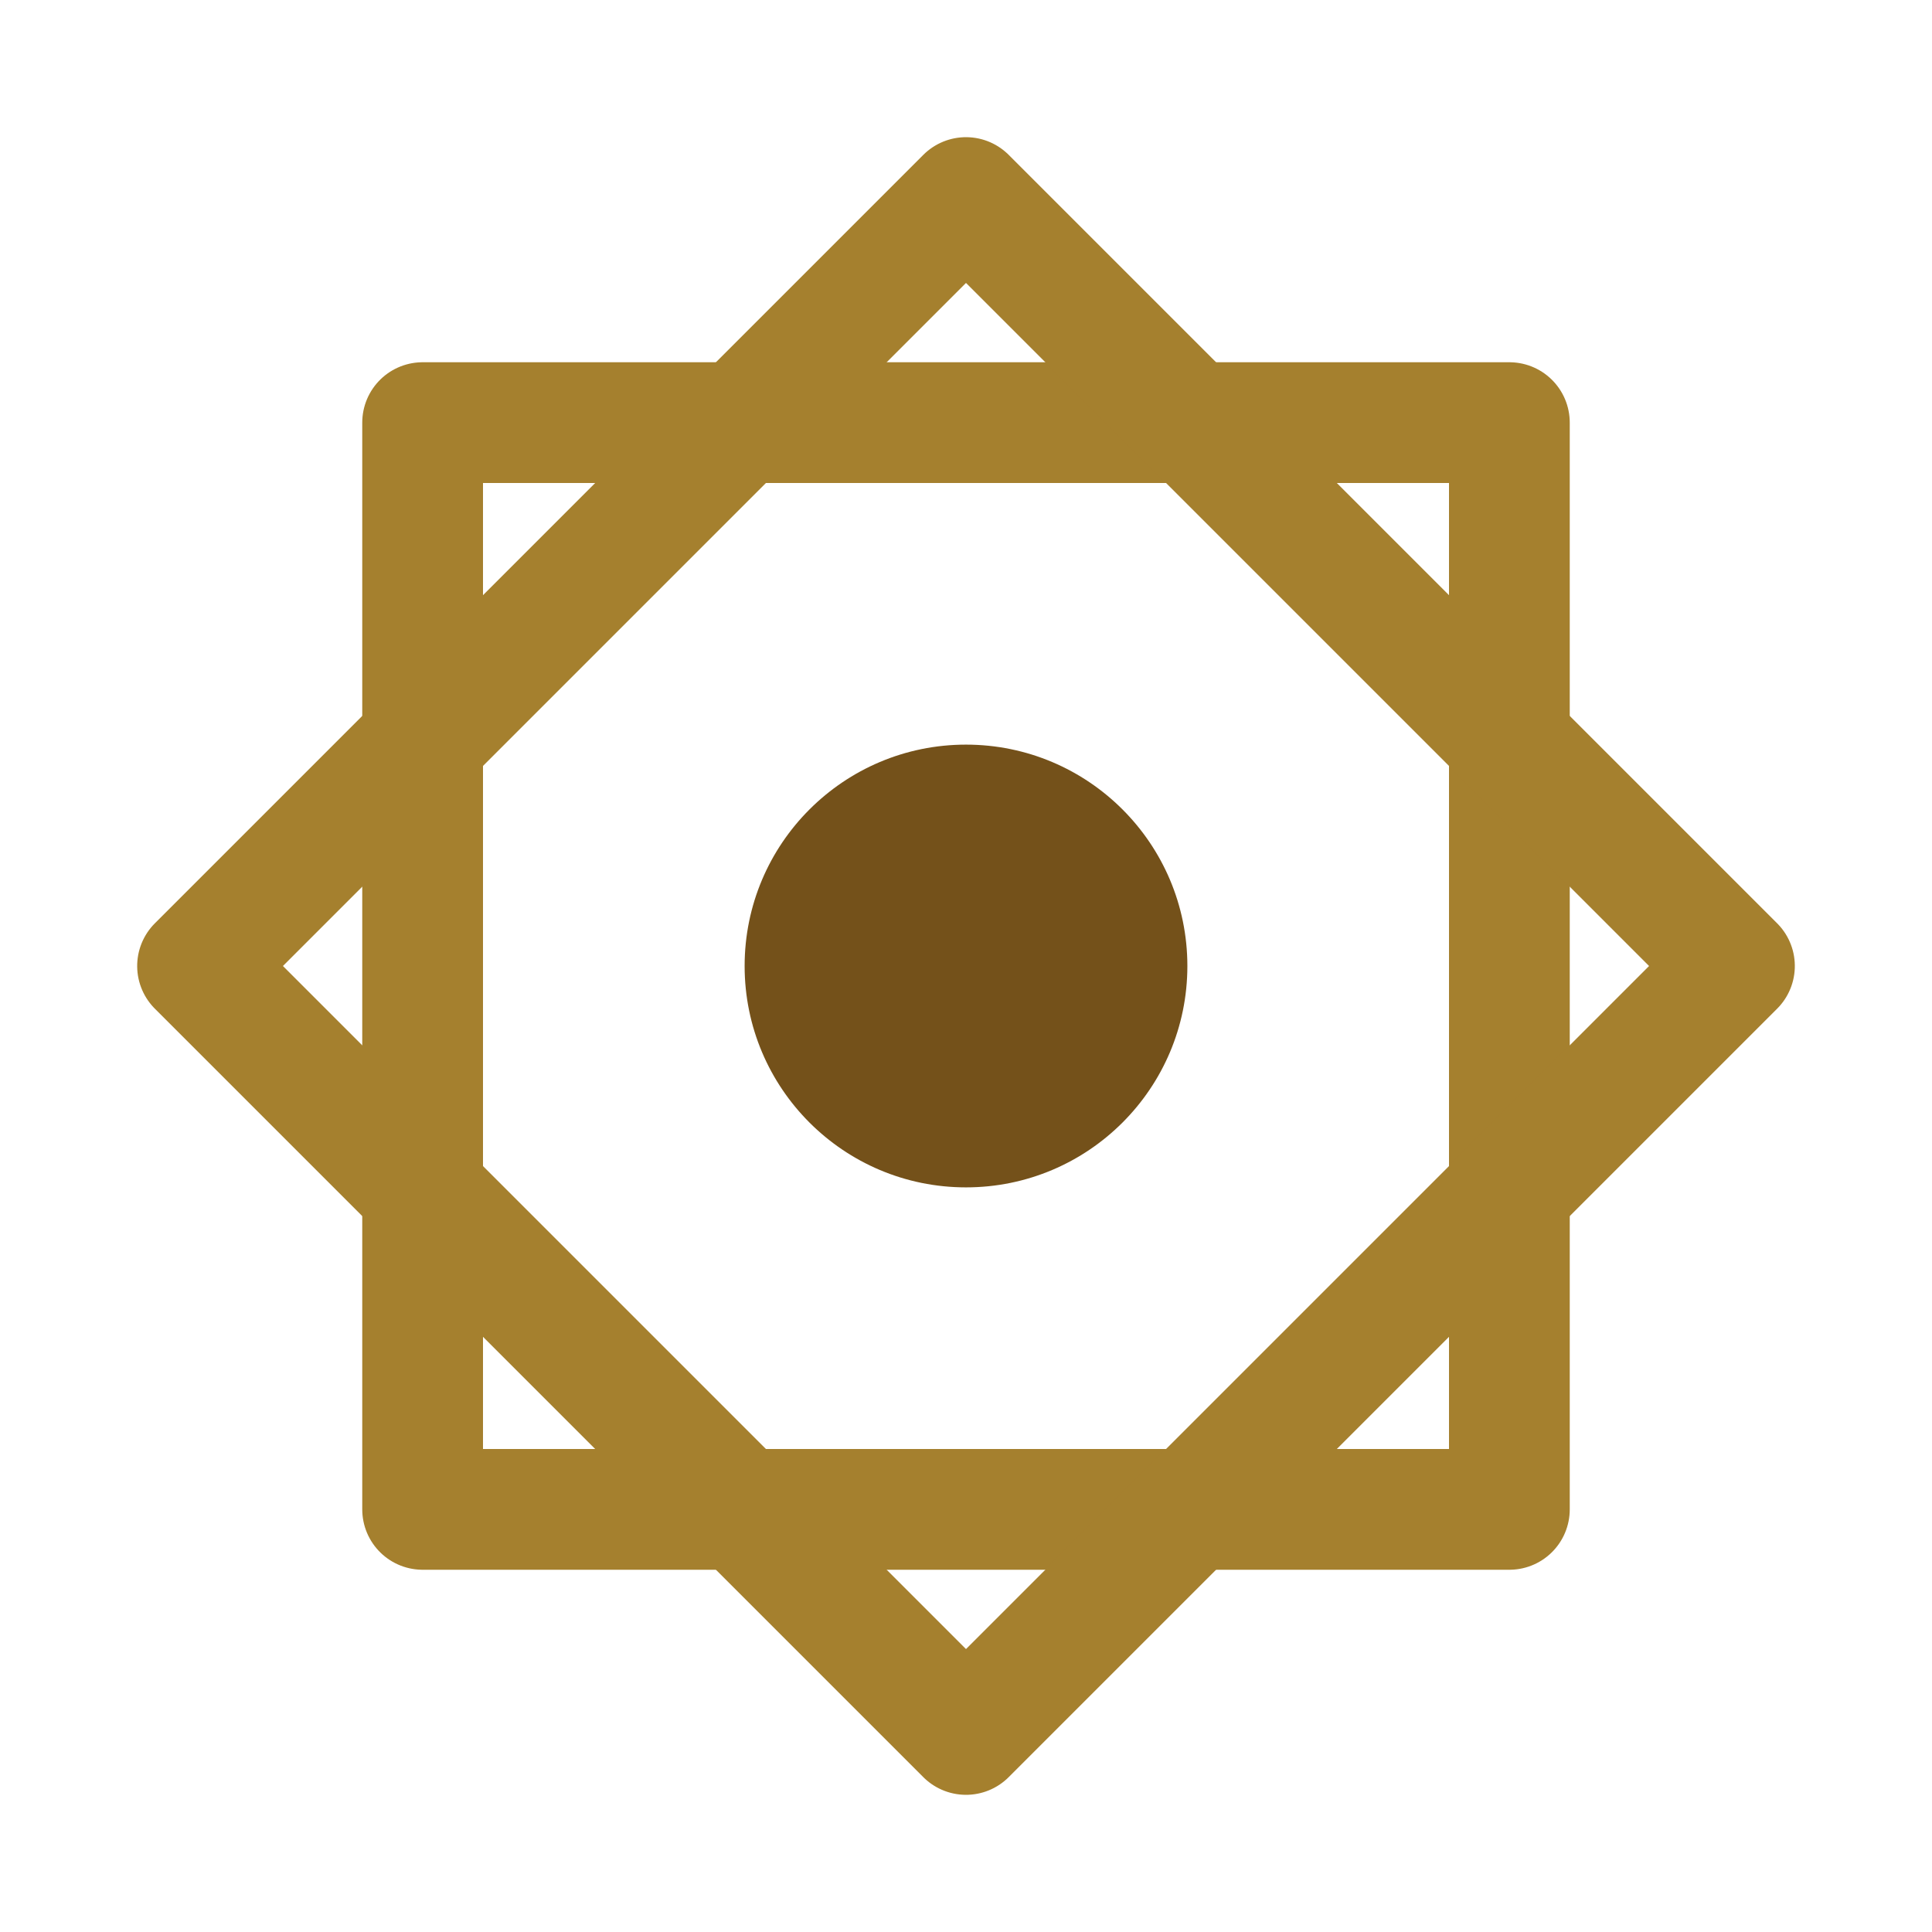
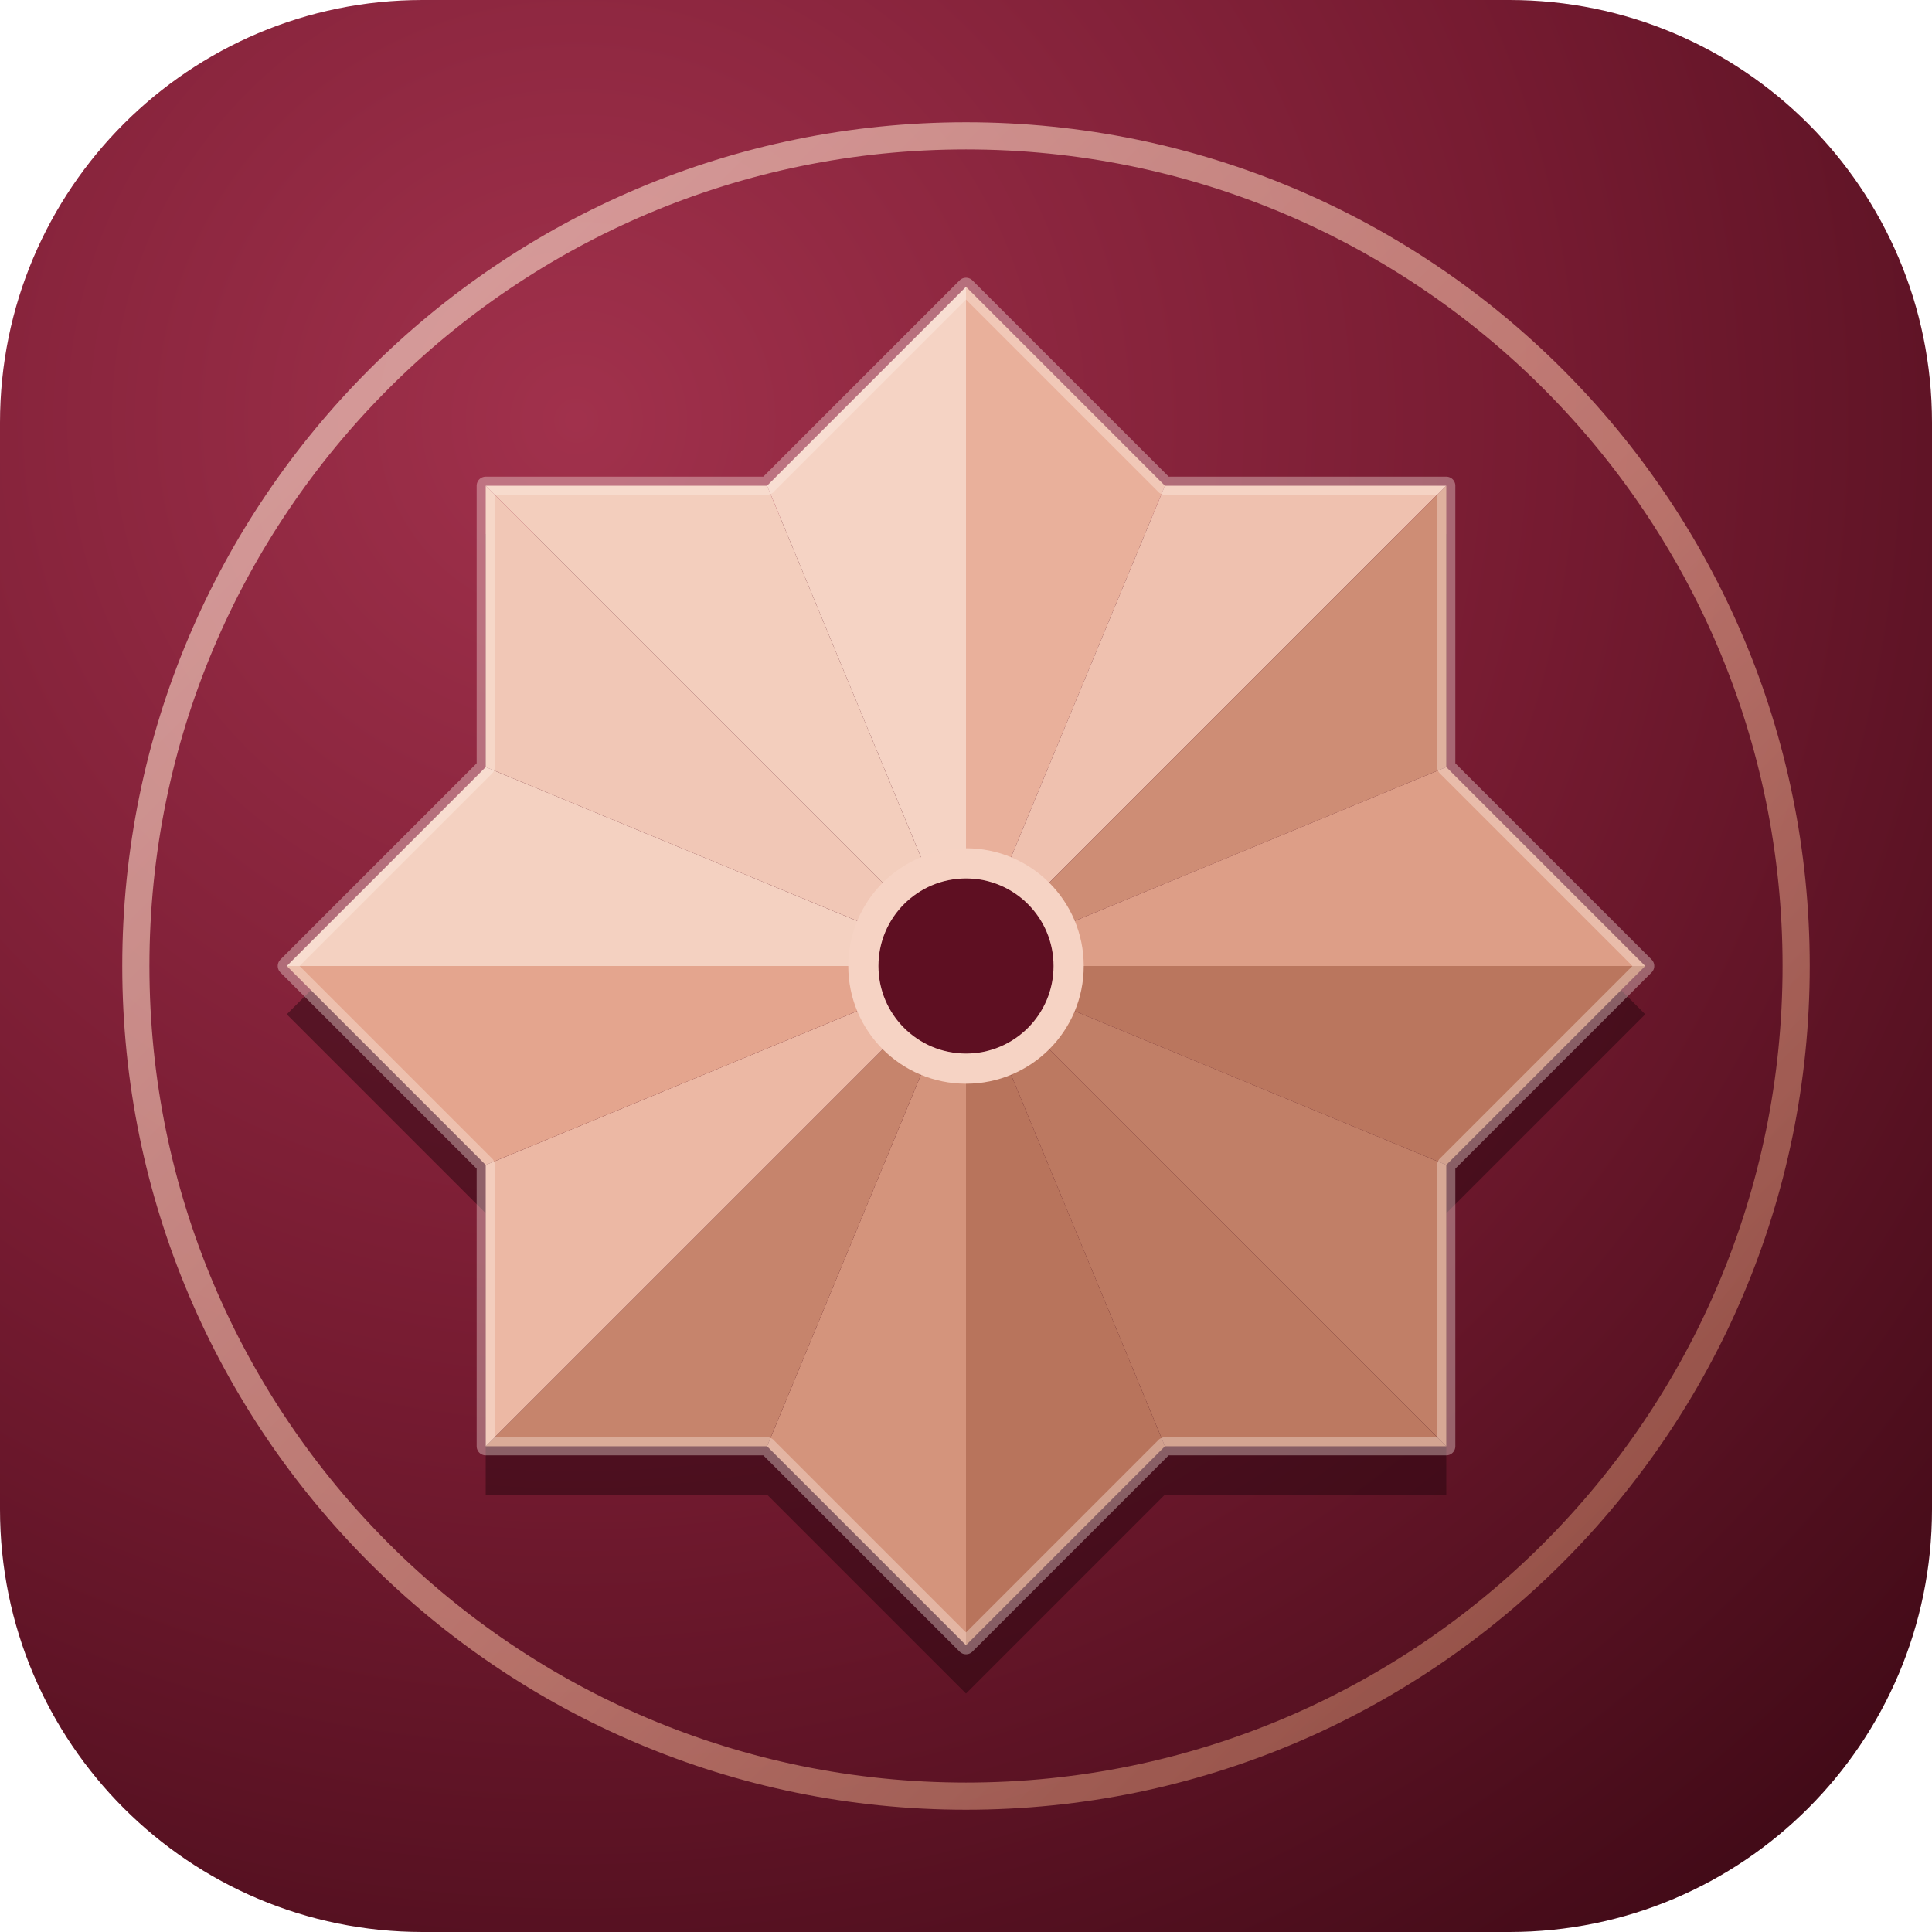
- <svg xmlns="http://www.w3.org/2000/svg" viewBox="0 0 48 48">
-   <style>.s{stroke:#a5802e}.f{fill:#74511a}@media (prefers-color-scheme:dark){.s{stroke:#d6b56c}.f{fill:#f3dca6}}</style>
-   <g class="s" fill="none" stroke-width="3" stroke-linejoin="round">
-     <rect x="10.5" y="10.5" width="27" height="27" />
-     <rect x="10.5" y="10.5" width="27" height="27" transform="rotate(45 24 24)" />
+ <svg xmlns="http://www.w3.org/2000/svg" viewBox="0 0 64 64">
+   <defs>
+     <radialGradient id="hide" cx="0.3" cy="0.22" r="1">
+       <stop offset="0" stop-color="#a1314c" />
+       <stop offset="0.5" stop-color="#761b31" />
+       <stop offset="1" stop-color="#3d0915" />
+     </radialGradient>
+     <linearGradient id="gilt" x1="0" y1="0" x2="1" y2="1">
+       <stop offset="0" stop-color="#fbe2d5" />
+       <stop offset="0.55" stop-color="#e3a58f" />
+       <stop offset="1" stop-color="#a8634b" />
+     </linearGradient>
+   </defs>
+   <rect width="64" height="64" rx="14" fill="url(#hide)" />
+   <g id="mark">
+     <circle cx="32" cy="32" r="27.5" fill="none" stroke="url(#gilt)" stroke-width="0.9" opacity="0.65" />
+     <path d="M32.00 9.50 L38.59 16.09 L47.91 16.09 L47.91 25.41 L54.50 32.00 L47.91 38.59 L47.91 47.91 L38.59 47.91 L32.00 54.50 L25.41 47.91 L16.09 47.91 L16.09 38.59 L9.50 32.00 L16.09 25.41 L16.09 16.09 L25.41 16.09 Z" fill="#1e030a" opacity="0.45" transform="translate(0 1.6)" />
+     <path d="M32.00 32.00 L25.41 16.09 L32.00 9.50 Z" fill="#f5d3c4" />
+     <path d="M32.00 32.00 L38.59 16.09 L32.00 9.50 Z" fill="#e9b09b" />
+     <path d="M32.00 32.00 L38.59 16.09 L47.91 16.09 Z" fill="#efc1af" />
+     <path d="M32.00 32.00 L47.91 25.41 L47.91 16.09 Z" fill="#ce8d75" />
+     <path d="M32.00 32.00 L47.91 25.41 L54.50 32.00 Z" fill="#dd9e87" />
+     <path d="M32.00 32.00 L47.91 38.59 L54.50 32.00 Z" fill="#ba765e" />
+     <path d="M32.00 32.00 L47.91 38.59 L47.91 47.91 Z" fill="#c17f67" />
+     <path d="M32.00 32.00 L38.59 47.91 L47.91 47.91 Z" fill="#bc7961" />
+     <path d="M32.00 32.00 L38.59 47.91 L32.00 54.50 Z" fill="#b8745c" />
+     <path d="M32.00 32.00 L25.41 47.91 L32.00 54.50 Z" fill="#d4947c" />
+     <path d="M32.00 32.00 L25.41 47.91 L16.09 47.91 Z" fill="#c6846c" />
+     <path d="M32.00 32.00 L16.09 38.59 L16.09 47.91 Z" fill="#ecb8a4" />
+     <path d="M32.00 32.00 L16.09 38.59 L9.50 32.00 Z" fill="#e4a58e" />
+     <path d="M32.00 32.00 L16.09 25.41 L9.50 32.00 Z" fill="#f4d1c1" />
+     <path d="M32.00 32.00 L16.09 25.41 L16.09 16.09 Z" fill="#f1c7b6" />
+     <path d="M32.00 32.00 L25.41 16.09 L16.09 16.09 Z" fill="#f3cebd" />
+     <path d="M32.00 9.50 L38.59 16.09 L47.91 16.09 L47.91 25.41 L54.50 32.00 L47.91 38.59 L47.91 47.91 L38.59 47.91 L32.00 54.50 L25.41 47.91 L16.09 47.91 L16.09 38.59 L9.50 32.00 L16.09 25.41 L16.09 16.09 L25.41 16.09 Z" fill="none" stroke="#fff3ea" stroke-opacity="0.35" stroke-width="0.6" stroke-linejoin="round" />
+     <circle cx="32" cy="32" r="3.4" fill="#5e0f22" stroke="#f6d3c4" stroke-width="1" />
  </g>
-   <circle class="f" cx="24" cy="24" r="5.5" />
</svg>
